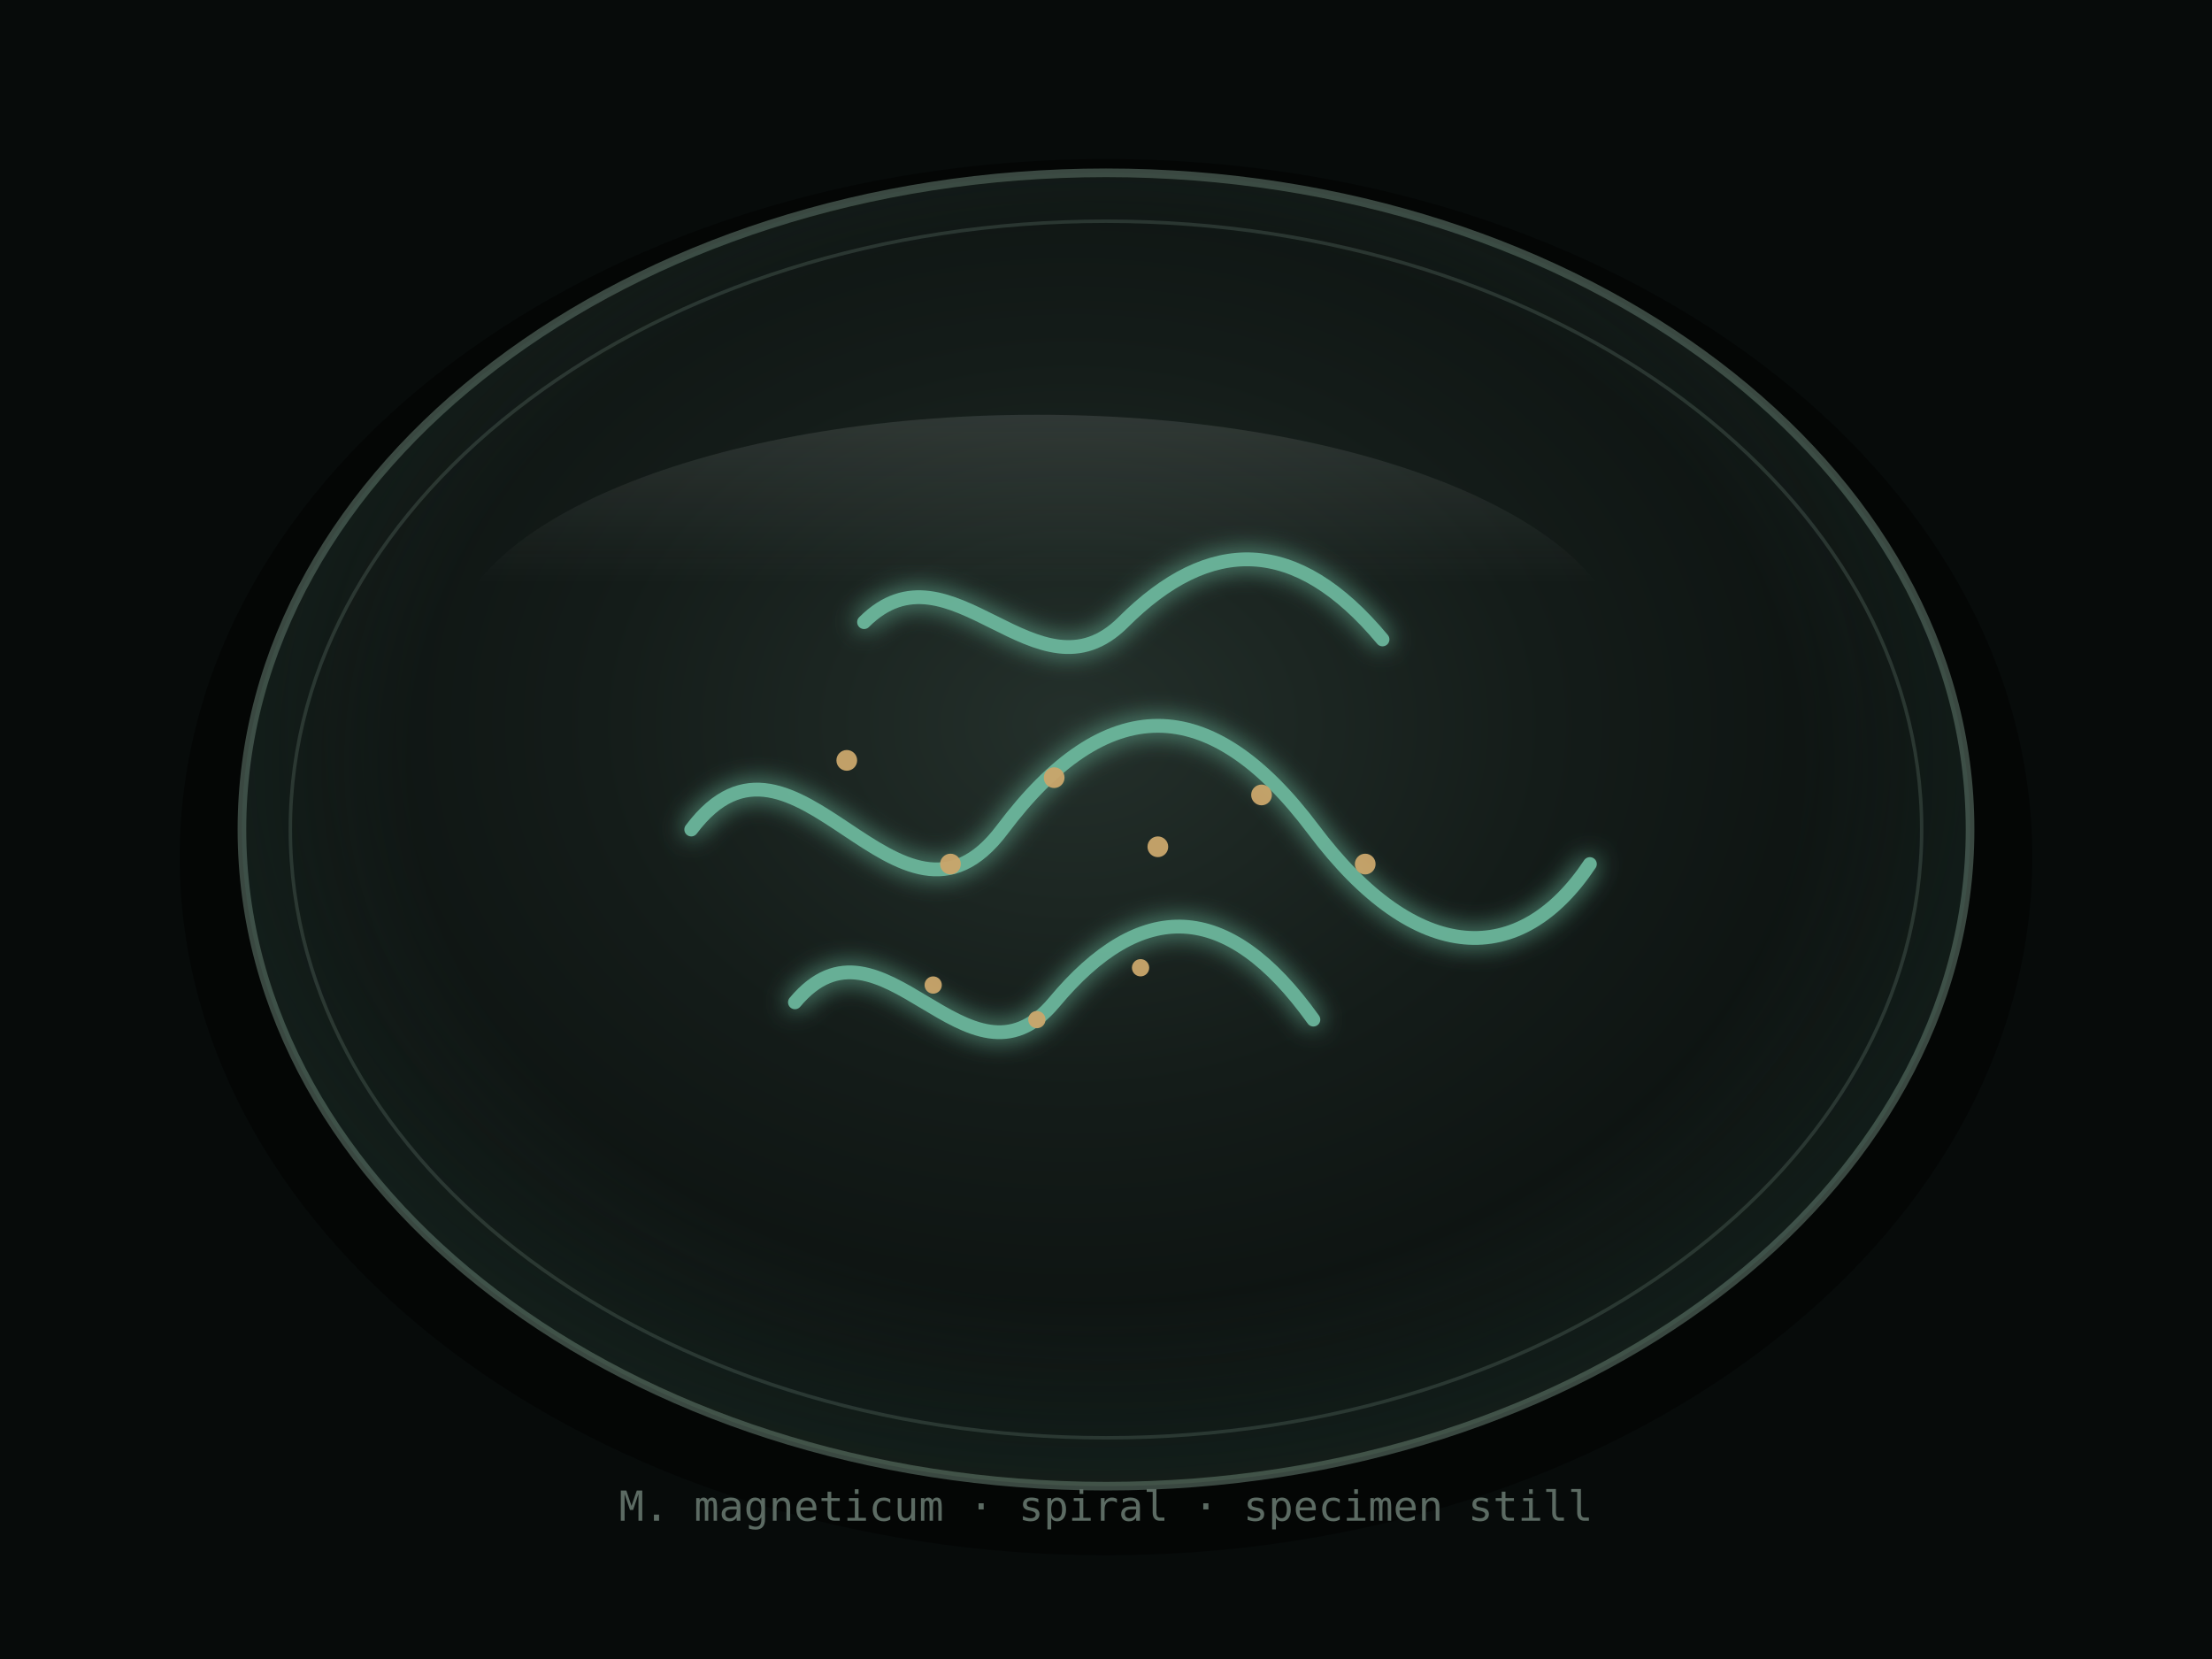
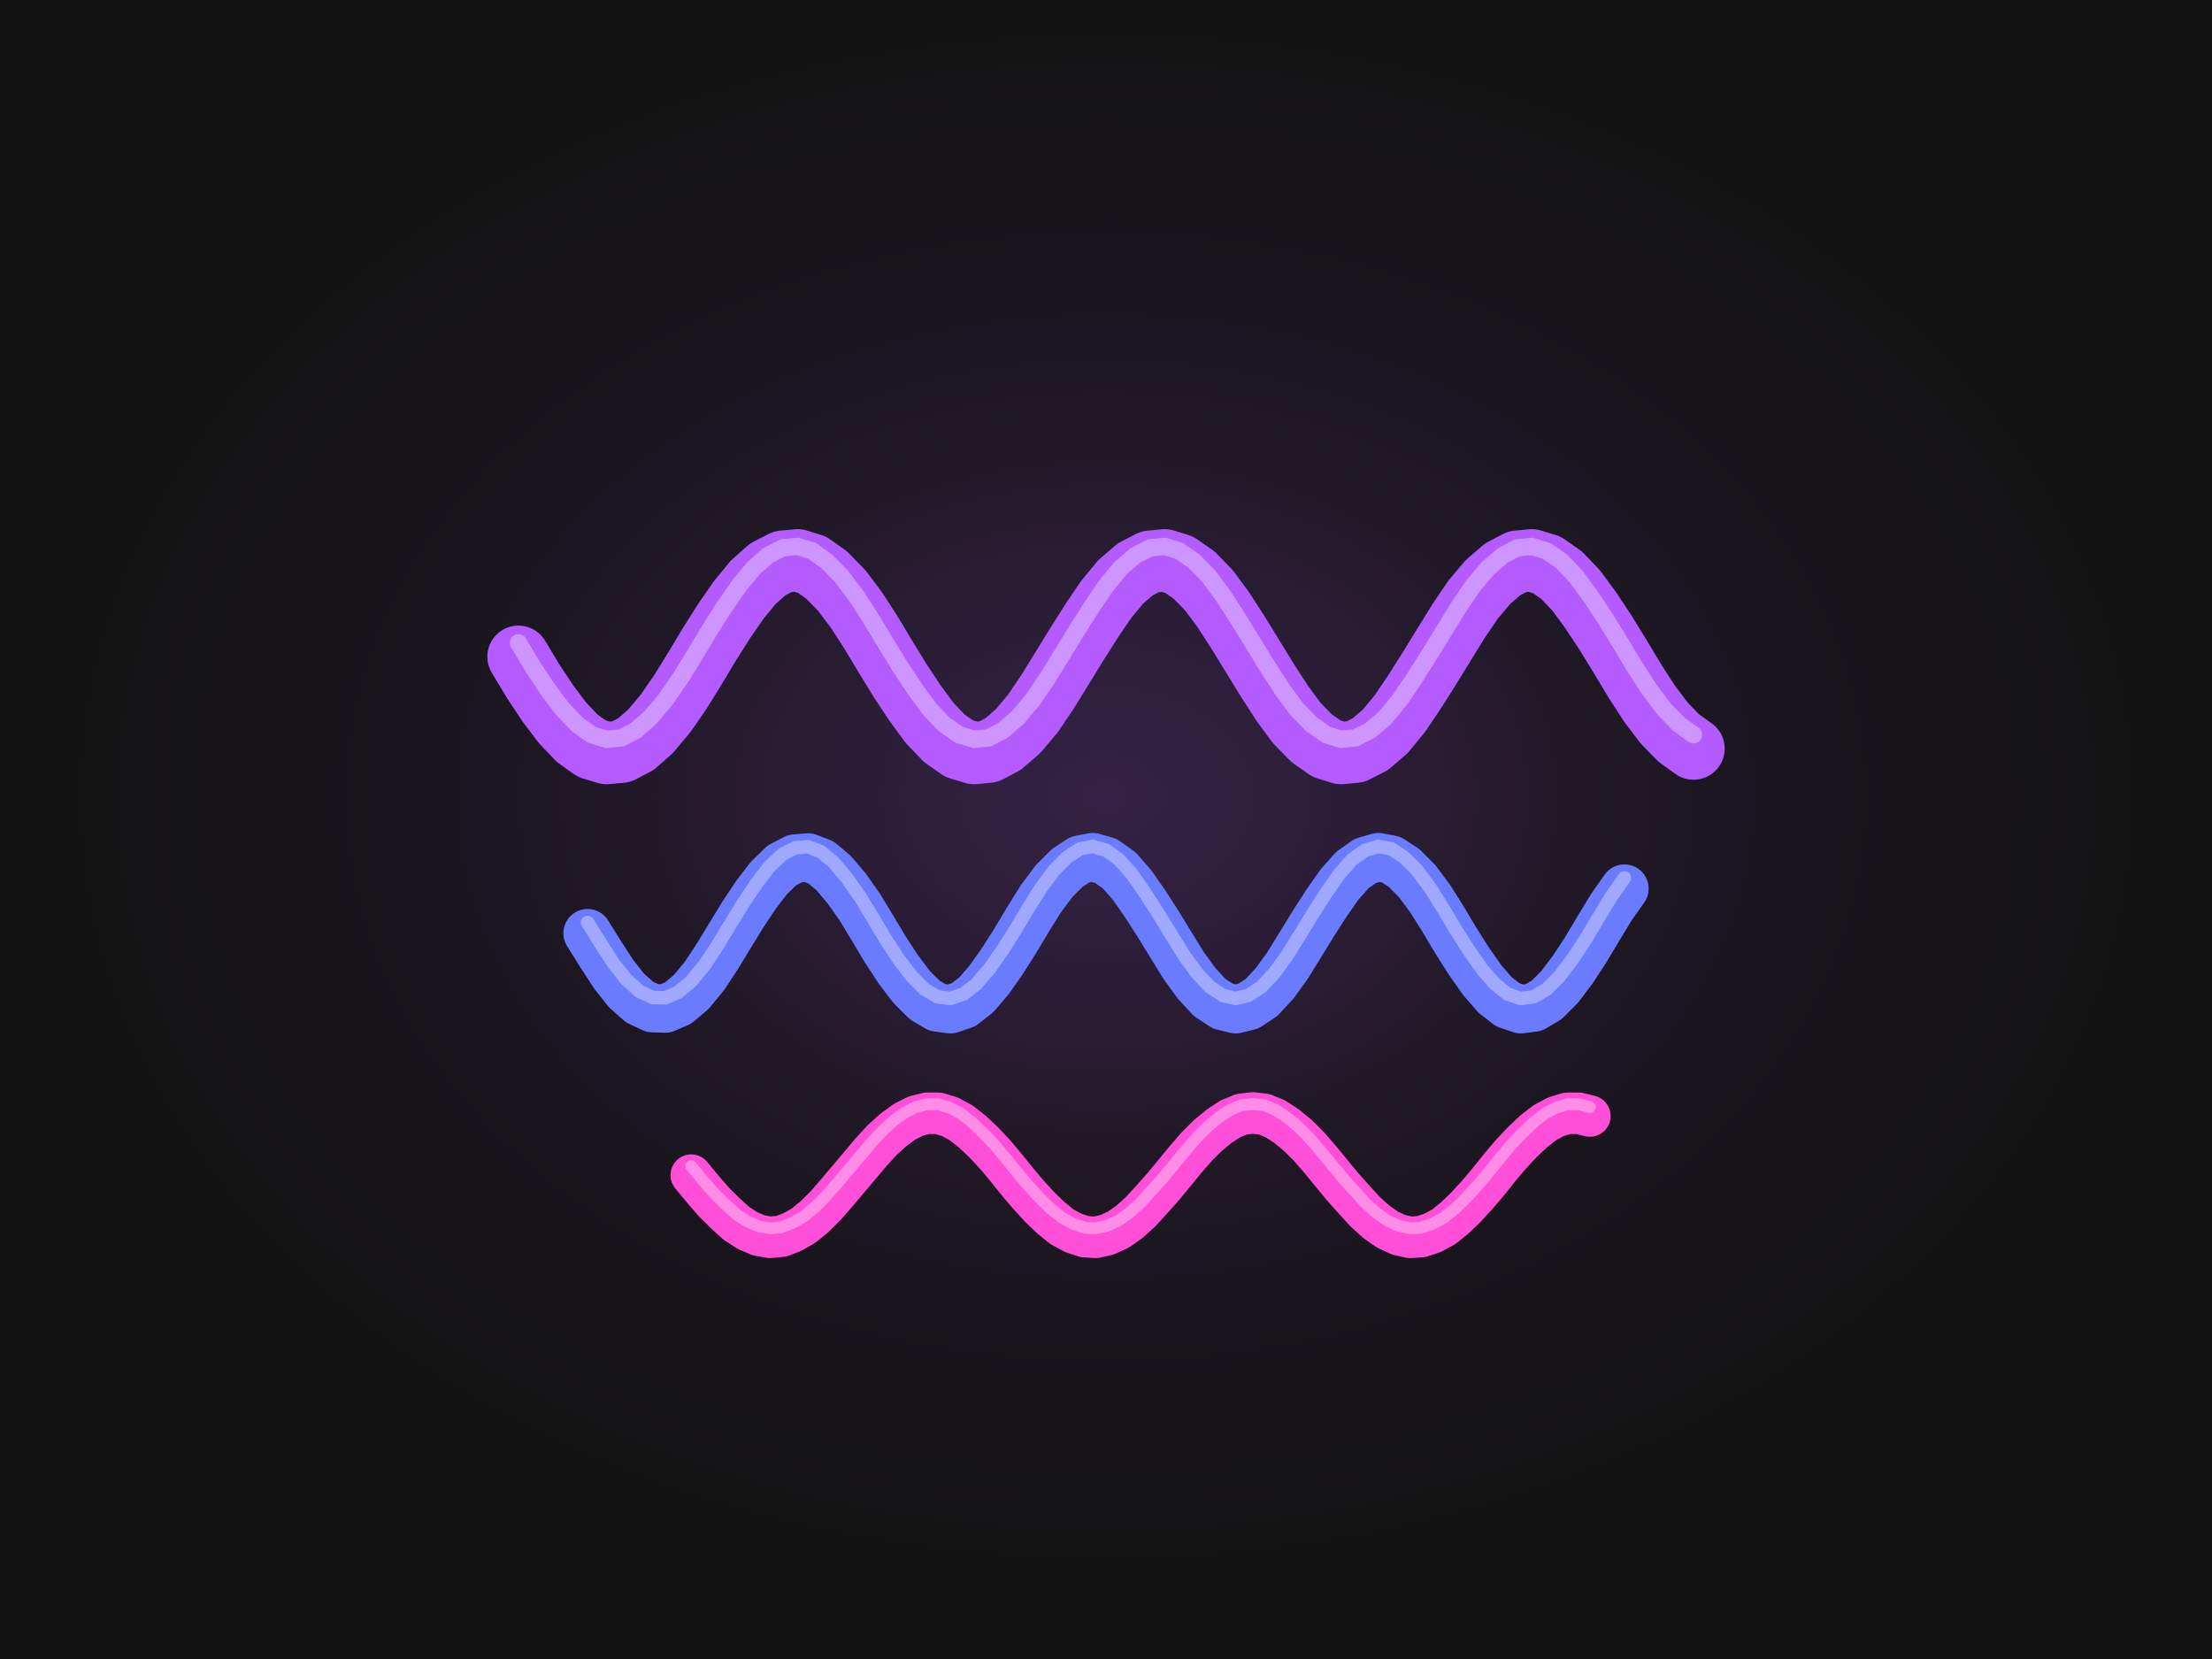
- <svg xmlns="http://www.w3.org/2000/svg" viewBox="0 0 640 480" role="img" aria-label="Specimen plate: Magnetospirillum magneticum spirals">
+ <svg xmlns="http://www.w3.org/2000/svg" viewBox="0 0 640 480" role="img" aria-label="Magnetospirillum magneticum spirals">
  <defs>
-     <radialGradient id="plate" cx="48%" cy="42%" r="62%">
-       <stop offset="0%" stop-color="#24302b" />
-       <stop offset="45%" stop-color="#141c19" />
-       <stop offset="100%" stop-color="#080c0b" />
+     <linearGradient id="shine" x1="0" y1="0" x2="0" y2="1">
+       <stop offset="0%" stop-color="#ffffff" stop-opacity="0.7" />
+       <stop offset="55%" stop-color="#ffffff" stop-opacity="0" />
+     </linearGradient>
+     <linearGradient id="c0" x1="0" y1="0" x2="0" y2="1">
+       <stop offset="0%" stop-color="#b45bff" />
+       <stop offset="100%" stop-color="#4b266b" />
+     </linearGradient>
+     <radialGradient id="s0" cx="35%" cy="32%" r="70%">
+       <stop offset="0%" stop-color="#b45bff" />
+       <stop offset="100%" stop-color="#442260" />
    </radialGradient>
-     <radialGradient id="plateRim" cx="50%" cy="45%" r="58%">
-       <stop offset="70%" stop-color="rgba(111,191,163,0)" />
-       <stop offset="92%" stop-color="rgba(111,191,163,0.08)" />
-       <stop offset="100%" stop-color="rgba(201,166,107,0.12)" />
+     <linearGradient id="c1" x1="0" y1="0" x2="0" y2="1">
+       <stop offset="0%" stop-color="#6a7bff" />
+       <stop offset="100%" stop-color="#2c336b" />
+     </linearGradient>
+     <radialGradient id="s1" cx="35%" cy="32%" r="70%">
+       <stop offset="0%" stop-color="#6a7bff" />
+       <stop offset="100%" stop-color="#282e60" />
    </radialGradient>
-     <linearGradient id="glass" x1="0%" y1="0%" x2="0%" y2="100%">
-       <stop offset="0%" stop-color="rgba(230,237,233,0.12)" />
-       <stop offset="35%" stop-color="rgba(230,237,233,0)" />
+     <linearGradient id="c2" x1="0" y1="0" x2="0" y2="1">
+       <stop offset="0%" stop-color="#ff4fd8" />
+       <stop offset="100%" stop-color="#6b215a" />
    </linearGradient>
-     <filter id="soft" x="-20%" y="-20%" width="140%" height="140%">
-       <feGaussianBlur stdDeviation="1.4" />
-     </filter>
-     <filter id="glow" x="-30%" y="-30%" width="160%" height="160%">
-       <feGaussianBlur stdDeviation="3.5" result="b" />
-       <feMerge>
-         <feMergeNode in="b" />
-         <feMergeNode in="SourceGraphic" />
-       </feMerge>
-     </filter>
+     <radialGradient id="s2" cx="35%" cy="32%" r="70%">
+       <stop offset="0%" stop-color="#ff4fd8" />
+       <stop offset="100%" stop-color="#601e52" />
+     </radialGradient>
+     <linearGradient id="c3" x1="0" y1="0" x2="0" y2="1">
+       <stop offset="0%" stop-color="#3ee0ff" />
+       <stop offset="100%" stop-color="#1a5e6b" />
+     </linearGradient>
+     <radialGradient id="s3" cx="35%" cy="32%" r="70%">
+       <stop offset="0%" stop-color="#3ee0ff" />
+       <stop offset="100%" stop-color="#175560" />
+     </radialGradient>
+     <radialGradient id="wash" cx="50%" cy="48%" r="48%">
+       <stop offset="0%" stop-color="#b45bff" stop-opacity="0.22" />
+       <stop offset="55%" stop-color="#b45bff" stop-opacity="0.06" />
+       <stop offset="100%" stop-color="#b45bff" stop-opacity="0" />
+     </radialGradient>
  </defs>
-   <rect width="640" height="480" fill="#070b0a" />
-   <ellipse cx="320" cy="248" rx="268" ry="202" fill="rgba(0,0,0,0.45)" />
-   <ellipse cx="320" cy="240" rx="250" ry="190" fill="url(#plate)" stroke="#3a4841" stroke-width="2.5" />
-   <ellipse cx="320" cy="240" rx="250" ry="190" fill="url(#plateRim)" />
-   <ellipse cx="320" cy="240" rx="236" ry="176" fill="none" stroke="#4a5a52" stroke-width="1" opacity="0.45" />
-   <ellipse cx="300" cy="190" rx="170" ry="70" fill="url(#glass)" />
-   <g fill="none" stroke="#6fbfa3" stroke-width="4" stroke-linecap="round" opacity="0.9" filter="url(#glow)">
-     <path d="M200 240 C230 200, 260 280, 290 240 S350 200, 380 240 S440 280, 460 250" />
-     <path d="M230 290 C255 260, 280 320, 305 290 S355 260, 380 295" />
-     <path d="M250 180 C275 155, 300 205, 325 180 S375 155, 400 185" />
-   </g>
-   <g fill="#c9a66b" opacity="0.95">
-     <circle cx="245" cy="220" r="3" />
-     <circle cx="275" cy="250" r="3" />
-     <circle cx="305" cy="225" r="3" />
-     <circle cx="335" cy="245" r="3" />
-     <circle cx="365" cy="230" r="3" />
-     <circle cx="395" cy="250" r="3" />
-     <circle cx="270" cy="285" r="2.5" />
-     <circle cx="300" cy="295" r="2.5" />
-     <circle cx="330" cy="280" r="2.5" />
-   </g>
-   <text x="320" y="440" text-anchor="middle" fill="#5c6b63" font-family="ui-monospace, monospace" font-size="12">M. magneticum · spiral · specimen still</text>
+   <rect width="640" height="480" fill="#121212" />
+   <rect width="640" height="480" fill="url(#wash)" />
+   <path d="M 150.0 190.0 L 154.2 197.0 L 158.5 203.5 L 162.8 209.2 L 167.0 213.6 L 171.2 216.6 L 175.5 217.9 L 179.8 217.5 L 184.0 215.3 L 188.2 211.6 L 192.5 206.5 L 196.8 200.3 L 201.0 193.5 L 205.2 186.5 L 209.5 179.7 L 213.8 173.5 L 218.0 168.4 L 222.2 164.7 L 226.5 162.5 L 230.8 162.1 L 235.0 163.4 L 239.2 166.4 L 243.5 170.8 L 247.8 176.5 L 252.0 183.0 L 256.2 190.0 L 260.5 197.0 L 264.8 203.5 L 269.0 209.2 L 273.2 213.6 L 277.5 216.6 L 281.8 217.9 L 286.0 217.5 L 290.2 215.3 L 294.5 211.6 L 298.8 206.5 L 303.0 200.3 L 307.2 193.5 L 311.5 186.5 L 315.8 179.7 L 320.0 173.5 L 324.2 168.4 L 328.5 164.7 L 332.8 162.5 L 337.0 162.1 L 341.2 163.4 L 345.5 166.4 L 349.8 170.8 L 354.0 176.5 L 358.2 183.0 L 362.5 190.0 L 366.8 197.0 L 371.0 203.5 L 375.2 209.2 L 379.5 213.6 L 383.8 216.6 L 388.0 217.9 L 392.2 217.5 L 396.5 215.3 L 400.8 211.6 L 405.0 206.5 L 409.2 200.3 L 413.5 193.5 L 417.8 186.5 L 422.0 179.7 L 426.2 173.5 L 430.5 168.4 L 434.8 164.7 L 439.0 162.5 L 443.2 162.1 L 447.5 163.4 L 451.8 166.4 L 456.0 170.8 L 460.2 176.5 L 464.5 183.0 L 468.8 190.0 L 473.0 197.0 L 477.2 203.5 L 481.5 209.2 L 485.8 213.6 L 490.0 216.6" fill="none" stroke="#b45bff" stroke-width="18" stroke-linecap="round" stroke-linejoin="round" />
+   <path d="M 150.0 190.0 L 154.2 197.0 L 158.5 203.5 L 162.8 209.2 L 167.0 213.6 L 171.2 216.6 L 175.5 217.9 L 179.8 217.5 L 184.0 215.3 L 188.2 211.6 L 192.5 206.5 L 196.8 200.3 L 201.0 193.5 L 205.2 186.5 L 209.5 179.7 L 213.8 173.5 L 218.0 168.4 L 222.2 164.7 L 226.5 162.5 L 230.8 162.1 L 235.0 163.4 L 239.2 166.4 L 243.5 170.8 L 247.8 176.5 L 252.0 183.0 L 256.2 190.0 L 260.5 197.0 L 264.8 203.5 L 269.0 209.2 L 273.2 213.6 L 277.5 216.6 L 281.8 217.9 L 286.0 217.5 L 290.2 215.3 L 294.5 211.6 L 298.8 206.5 L 303.0 200.3 L 307.2 193.5 L 311.5 186.5 L 315.8 179.7 L 320.0 173.5 L 324.2 168.4 L 328.5 164.7 L 332.8 162.5 L 337.0 162.1 L 341.2 163.4 L 345.5 166.4 L 349.8 170.8 L 354.0 176.5 L 358.2 183.0 L 362.5 190.0 L 366.8 197.0 L 371.0 203.5 L 375.2 209.2 L 379.5 213.6 L 383.8 216.6 L 388.0 217.9 L 392.2 217.5 L 396.5 215.3 L 400.8 211.6 L 405.0 206.5 L 409.2 200.3 L 413.5 193.5 L 417.8 186.5 L 422.0 179.7 L 426.2 173.5 L 430.5 168.4 L 434.8 164.7 L 439.0 162.5 L 443.2 162.1 L 447.5 163.4 L 451.8 166.4 L 456.0 170.8 L 460.2 176.5 L 464.5 183.0 L 468.8 190.0 L 473.0 197.0 L 477.2 203.5 L 481.5 209.2 L 485.8 213.6 L 490.0 216.6" fill="none" stroke="#ffffff" stroke-width="5.0" stroke-linecap="round" opacity="0.35" transform="translate(0 -4.0)" />
+   <path d="M 170.0 270.0 L 173.8 276.1 L 177.5 281.8 L 181.2 286.5 L 185.0 289.9 L 188.8 291.7 L 192.5 291.8 L 196.2 290.2 L 200.0 287.0 L 203.8 282.4 L 207.5 276.8 L 211.2 270.7 L 215.0 264.5 L 218.8 258.8 L 222.5 254.0 L 226.2 250.4 L 230.0 248.4 L 233.8 248.1 L 237.5 249.5 L 241.2 252.6 L 245.0 257.1 L 248.8 262.5 L 252.5 268.6 L 256.2 274.8 L 260.0 280.6 L 263.8 285.6 L 267.5 289.3 L 271.2 291.5 L 275.0 292.0 L 278.8 290.7 L 282.5 287.8 L 286.2 283.5 L 290.0 278.1 L 293.8 272.1 L 297.5 265.9 L 301.2 260.0 L 305.0 254.9 L 308.8 251.1 L 312.5 248.7 L 316.2 248.0 L 320.0 249.1 L 323.8 251.8 L 327.5 256.0 L 331.2 261.3 L 335.0 267.2 L 338.8 273.4 L 342.5 279.4 L 346.2 284.5 L 350.0 288.6 L 353.8 291.1 L 357.5 292.0 L 361.2 291.1 L 365.0 288.6 L 368.8 284.5 L 372.5 279.4 L 376.2 273.4 L 380.0 267.2 L 383.8 261.3 L 387.5 256.0 L 391.2 251.8 L 395.0 249.1 L 398.8 248.0 L 402.5 248.7 L 406.2 251.1 L 410.0 254.9 L 413.8 260.0 L 417.5 265.9 L 421.2 272.1 L 425.0 278.1 L 428.8 283.5 L 432.5 287.8 L 436.2 290.7 L 440.0 292.0 L 443.8 291.5 L 447.5 289.3 L 451.2 285.6 L 455.0 280.6 L 458.8 274.8 L 462.5 268.6 L 466.2 262.5 L 470.0 257.1" fill="none" stroke="#6a7bff" stroke-width="14" stroke-linecap="round" stroke-linejoin="round" />
+   <path d="M 170.0 270.0 L 173.8 276.1 L 177.5 281.8 L 181.2 286.5 L 185.0 289.9 L 188.8 291.7 L 192.5 291.8 L 196.2 290.2 L 200.0 287.0 L 203.8 282.4 L 207.5 276.8 L 211.2 270.7 L 215.0 264.5 L 218.8 258.8 L 222.5 254.0 L 226.2 250.4 L 230.0 248.4 L 233.8 248.1 L 237.5 249.5 L 241.2 252.6 L 245.0 257.1 L 248.8 262.5 L 252.5 268.6 L 256.2 274.8 L 260.0 280.6 L 263.8 285.6 L 267.5 289.3 L 271.2 291.5 L 275.0 292.0 L 278.8 290.7 L 282.5 287.8 L 286.2 283.5 L 290.0 278.1 L 293.8 272.1 L 297.5 265.9 L 301.2 260.0 L 305.0 254.9 L 308.8 251.1 L 312.5 248.7 L 316.2 248.0 L 320.0 249.1 L 323.8 251.8 L 327.5 256.0 L 331.2 261.3 L 335.0 267.2 L 338.8 273.4 L 342.5 279.4 L 346.2 284.5 L 350.0 288.6 L 353.8 291.1 L 357.5 292.0 L 361.2 291.1 L 365.0 288.6 L 368.8 284.5 L 372.5 279.4 L 376.2 273.4 L 380.0 267.2 L 383.8 261.3 L 387.5 256.0 L 391.2 251.8 L 395.0 249.1 L 398.8 248.0 L 402.5 248.7 L 406.2 251.1 L 410.0 254.9 L 413.8 260.0 L 417.5 265.9 L 421.2 272.1 L 425.0 278.1 L 428.8 283.5 L 432.5 287.8 L 436.2 290.7 L 440.0 292.0 L 443.8 291.5 L 447.5 289.3 L 451.2 285.6 L 455.0 280.6 L 458.8 274.8 L 462.5 268.6 L 466.2 262.5 L 470.0 257.1" fill="none" stroke="#ffffff" stroke-width="3.9" stroke-linecap="round" opacity="0.35" transform="translate(0 -3.1)" />
+   <path d="M 200.0 340.0 L 203.2 343.9 L 206.5 347.7 L 209.8 351.0 L 213.0 353.9 L 216.2 356.0 L 219.5 357.4 L 222.8 358.0 L 226.0 357.7 L 229.2 356.5 L 232.5 354.6 L 235.8 351.9 L 239.0 348.7 L 242.2 345.0 L 245.5 341.1 L 248.8 337.2 L 252.0 333.4 L 255.2 329.9 L 258.5 326.9 L 261.8 324.5 L 265.0 322.9 L 268.2 322.1 L 271.5 322.1 L 274.8 323.1 L 278.0 324.8 L 281.2 327.3 L 284.5 330.4 L 287.8 333.9 L 291.0 337.7 L 294.2 341.7 L 297.5 345.6 L 300.8 349.2 L 304.0 352.3 L 307.2 354.9 L 310.5 356.7 L 313.8 357.8 L 317.0 358.0 L 320.2 357.3 L 323.5 355.8 L 326.8 353.5 L 330.0 350.6 L 333.2 347.1 L 336.5 343.4 L 339.8 339.4 L 343.0 335.5 L 346.2 331.8 L 349.5 328.5 L 352.8 325.8 L 356.0 323.7 L 359.2 322.4 L 362.5 322.0 L 365.8 322.4 L 369.0 323.7 L 372.2 325.8 L 375.5 328.5 L 378.8 331.8 L 382.0 335.5 L 385.2 339.4 L 388.5 343.4 L 391.8 347.1 L 395.0 350.6 L 398.2 353.5 L 401.5 355.8 L 404.8 357.3 L 408.0 358.0 L 411.2 357.8 L 414.5 356.7 L 417.8 354.9 L 421.0 352.3 L 424.2 349.2 L 427.5 345.6 L 430.8 341.7 L 434.0 337.7 L 437.2 333.9 L 440.5 330.4 L 443.8 327.3 L 447.0 324.8 L 450.2 323.1 L 453.5 322.1 L 456.8 322.1 L 460.0 322.9" fill="none" stroke="#ff4fd8" stroke-width="12" stroke-linecap="round" stroke-linejoin="round" />
+   <path d="M 200.0 340.0 L 203.2 343.9 L 206.5 347.7 L 209.8 351.0 L 213.0 353.9 L 216.2 356.0 L 219.5 357.4 L 222.8 358.0 L 226.0 357.7 L 229.2 356.5 L 232.5 354.6 L 235.8 351.9 L 239.0 348.7 L 242.2 345.0 L 245.5 341.1 L 248.8 337.2 L 252.0 333.4 L 255.2 329.9 L 258.5 326.9 L 261.8 324.5 L 265.0 322.9 L 268.2 322.1 L 271.5 322.1 L 274.8 323.1 L 278.0 324.8 L 281.2 327.3 L 284.5 330.4 L 287.8 333.9 L 291.0 337.7 L 294.2 341.7 L 297.5 345.6 L 300.8 349.2 L 304.0 352.3 L 307.2 354.9 L 310.5 356.7 L 313.8 357.8 L 317.0 358.0 L 320.2 357.3 L 323.5 355.8 L 326.8 353.5 L 330.0 350.6 L 333.2 347.1 L 336.5 343.4 L 339.8 339.4 L 343.0 335.5 L 346.2 331.8 L 349.5 328.5 L 352.8 325.8 L 356.0 323.7 L 359.2 322.4 L 362.5 322.0 L 365.8 322.4 L 369.0 323.7 L 372.2 325.8 L 375.5 328.5 L 378.8 331.8 L 382.0 335.5 L 385.2 339.4 L 388.5 343.4 L 391.8 347.1 L 395.0 350.6 L 398.2 353.5 L 401.5 355.8 L 404.8 357.3 L 408.0 358.0 L 411.2 357.8 L 414.5 356.7 L 417.8 354.9 L 421.0 352.3 L 424.2 349.2 L 427.5 345.6 L 430.8 341.7 L 434.0 337.7 L 437.2 333.9 L 440.5 330.4 L 443.8 327.3 L 447.0 324.8 L 450.2 323.1 L 453.5 322.1 L 456.8 322.1 L 460.0 322.9" fill="none" stroke="#ffffff" stroke-width="3.4" stroke-linecap="round" opacity="0.35" transform="translate(0 -2.6)" />
</svg>
